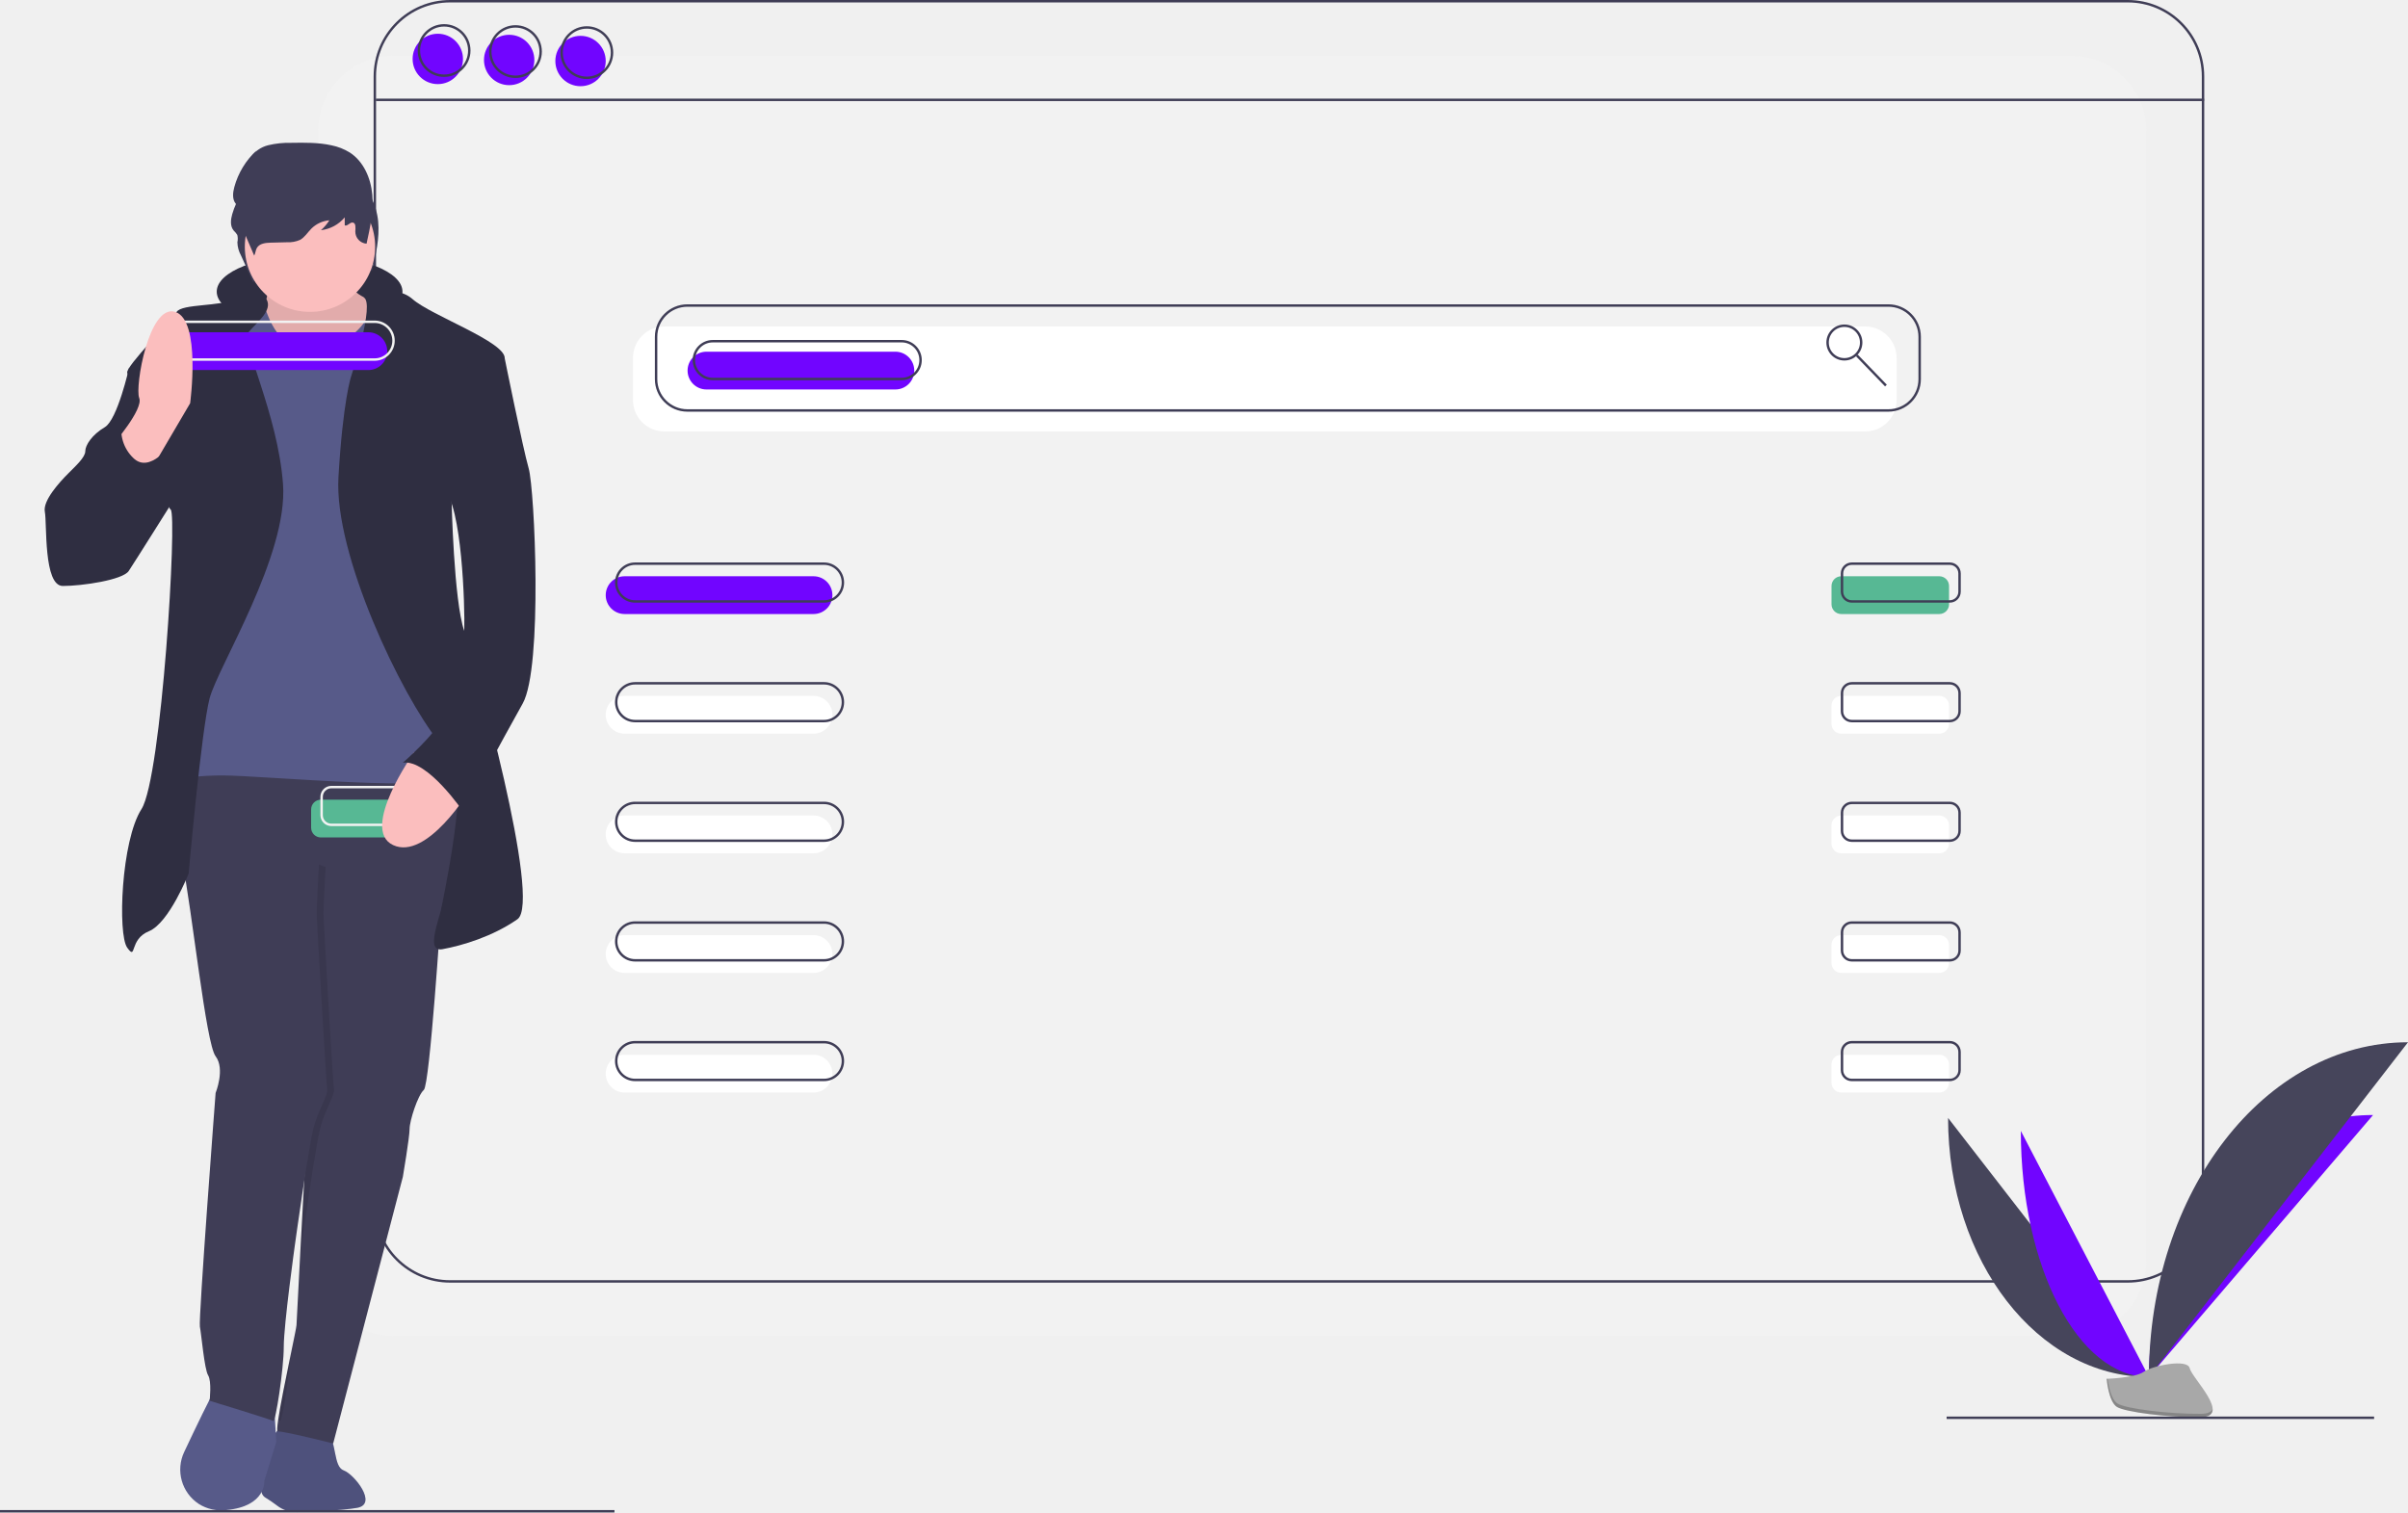
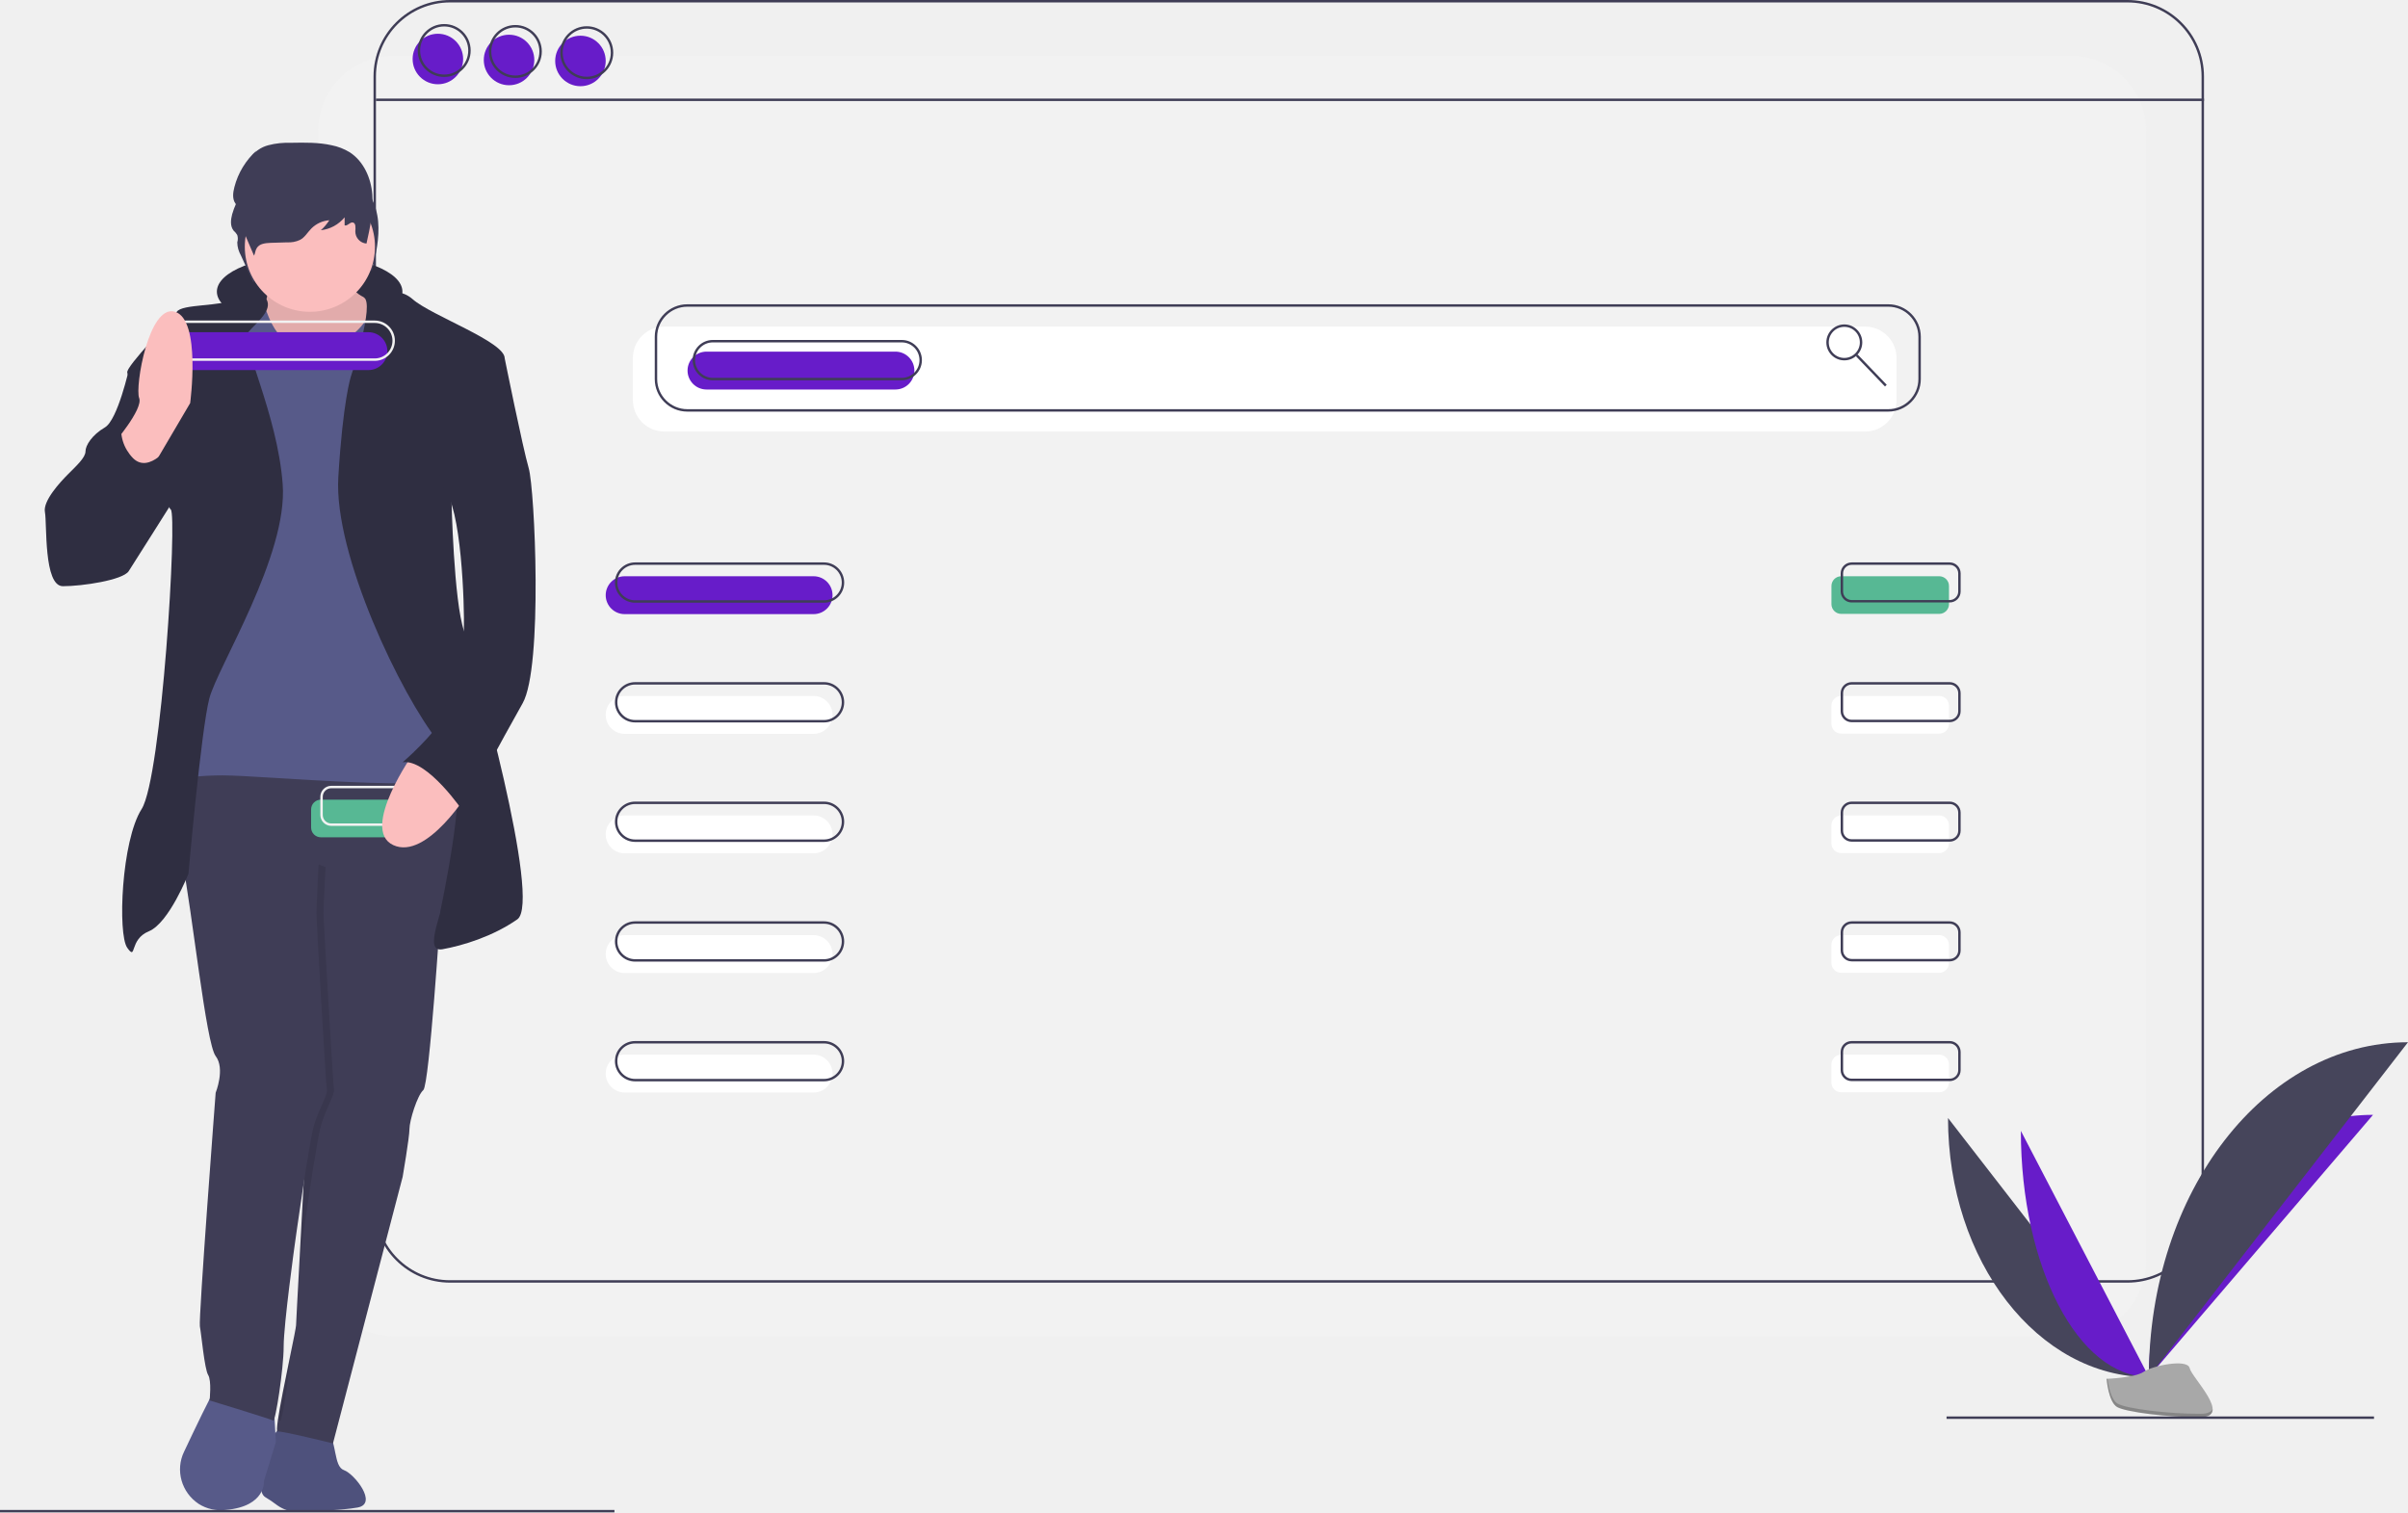
- <svg xmlns="http://www.w3.org/2000/svg" id="ef501d01-dc5e-4abd-bb12-134d43e6f423" data-name="Layer 1" width="991.463" height="622.821" viewBox="0 0 991.463 622.821">
-   <rect x="131" y="22.97" width="752.734" height="527.173" rx="30.995" fill="#f2f2f2" />
-   <rect x="260.633" y="134.454" width="520.259" height="43.211" rx="12.89" fill="#fff" />
-   <rect x="154.334" y="0.5" width="752.734" height="527.173" rx="30.995" fill="none" stroke="#3f3d56" stroke-miterlimit="10" />
-   <line x1="154.766" y1="41.118" x2="907.5" y2="41.118" fill="none" stroke="#3f3d56" stroke-miterlimit="10" />
-   <circle cx="180.26" cy="24.266" r="10.371" fill="#7105ff" />
-   <circle cx="209.644" cy="24.698" r="10.371" fill="#7105ff" />
-   <circle cx="239.027" cy="25.13" r="10.371" fill="#7105ff" />
-   <circle cx="182.853" cy="20.809" r="10.371" fill="none" stroke="#3f3d56" stroke-miterlimit="10" />
-   <circle cx="212.237" cy="21.241" r="10.371" fill="none" stroke="#3f3d56" stroke-miterlimit="10" />
-   <circle cx="241.62" cy="21.673" r="10.371" fill="none" stroke="#3f3d56" stroke-miterlimit="10" />
-   <rect x="270.139" y="125.812" width="520.259" height="43.211" rx="12.89" fill="none" stroke="#3f3d56" stroke-miterlimit="10" />
-   <circle cx="759.399" cy="141.045" r="6.914" fill="none" stroke="#3f3d56" stroke-miterlimit="10" />
-   <line x1="764.502" y1="146.329" x2="776.508" y2="158.763" fill="none" stroke="#3f3d56" stroke-miterlimit="10" />
-   <rect x="283.102" y="144.824" width="93.336" height="15.556" rx="7.778" fill="#7105ff" />
-   <rect x="285.695" y="140.503" width="93.336" height="15.556" rx="7.778" fill="none" stroke="#3f3d56" stroke-miterlimit="10" />
-   <rect x="249.398" y="237.296" width="93.336" height="15.556" rx="7.778" fill="#7105ff" />
-   <rect x="249.398" y="286.556" width="93.336" height="15.556" rx="7.778" fill="#fff" />
-   <rect x="249.398" y="335.817" width="93.336" height="15.556" rx="7.778" fill="#fff" />
-   <rect x="249.398" y="385.077" width="93.336" height="15.556" rx="7.778" fill="#fff" />
-   <rect x="249.398" y="434.338" width="93.336" height="15.556" rx="7.778" fill="#fff" />
-   <rect x="253.719" y="232.11" width="93.336" height="15.556" rx="7.778" fill="none" stroke="#3f3d56" stroke-miterlimit="10" />
-   <rect x="253.719" y="281.371" width="93.336" height="15.556" rx="7.778" fill="none" stroke="#3f3d56" stroke-miterlimit="10" />
-   <rect x="253.719" y="330.631" width="93.336" height="15.556" rx="7.778" fill="none" stroke="#3f3d56" stroke-miterlimit="10" />
-   <rect x="253.719" y="379.892" width="93.336" height="15.556" rx="7.778" fill="none" stroke="#3f3d56" stroke-miterlimit="10" />
-   <rect x="253.719" y="429.152" width="93.336" height="15.556" rx="7.778" fill="none" stroke="#3f3d56" stroke-miterlimit="10" />
-   <rect x="754.101" y="237.296" width="48.396" height="15.556" rx="4.012" fill="#57b894" />
-   <rect x="754.101" y="286.556" width="48.396" height="15.556" rx="4.012" fill="#fff" />
-   <rect x="754.101" y="335.817" width="48.396" height="15.556" rx="4.012" fill="#fff" />
-   <rect x="754.101" y="385.077" width="48.396" height="15.556" rx="4.012" fill="#fff" />
-   <rect x="754.101" y="434.338" width="48.396" height="15.556" rx="4.012" fill="#fff" />
-   <rect x="758.422" y="232.11" width="48.396" height="15.556" rx="4.012" fill="none" stroke="#3f3d56" stroke-miterlimit="10" />
-   <rect x="758.422" y="281.371" width="48.396" height="15.556" rx="4.012" fill="none" stroke="#3f3d56" stroke-miterlimit="10" />
-   <rect x="758.422" y="330.631" width="48.396" height="15.556" rx="4.012" fill="none" stroke="#3f3d56" stroke-miterlimit="10" />
-   <rect x="758.422" y="379.892" width="48.396" height="15.556" rx="4.012" fill="none" stroke="#3f3d56" stroke-miterlimit="10" />
-   <rect x="758.422" y="429.152" width="48.396" height="15.556" rx="4.012" fill="none" stroke="#3f3d56" stroke-miterlimit="10" />
-   <rect x="154.923" y="317.928" width="47.491" height="62.293" fill="#2f2e41" />
-   <path d="M221.723,723.562s13.26,0,17.269,4.317,2.467,14.494,6.784,16.036,14.186,13.877,5.551,15.419c-6.026,1.076-18.059,1.551-24.78,1.74a12.842,12.842,0,0,1-8.166-2.645,54.4,54.4,0,0,0-4.985-3.412c-4.626-2.775,0-21.278,0-21.278Z" transform="translate(-104.2684 -138.4205)" fill="#575a89" />
-   <path d="M221.723,723.562s13.26,0,17.269,4.317,2.467,14.494,6.784,16.036,14.186,13.877,5.551,15.419c-6.026,1.076-18.059,1.551-24.78,1.74a12.842,12.842,0,0,1-8.166-2.645,54.4,54.4,0,0,0-4.985-3.412c-4.626-2.775,0-21.278,0-21.278Z" transform="translate(-104.2684 -138.4205)" opacity="0.1" />
-   <path d="M272.914,603.293c0,3.392-2.775,19.736-2.775,19.736L241.459,732.813s-20.97-5.242-22.82-4.934c-.389.065-.274-1.733.145-4.635.879-6.075,3.105-16.98,4.916-25.75,1.459-7.068,2.649-12.752,2.649-13.405,0-.759.675-13.492,1.471-28.254,1.141-21.241,2.538-46.683,2.538-46.683l-4.626-67.227,1.234-26.521,7.401-31.763,49.033,13.26,2.316,15.638.151,1.015s-4.631,71.53-7.098,73.688S272.914,599.9,272.914,603.293Z" transform="translate(-104.2684 -138.4205)" fill="#3f3d56" />
-   <path d="M213.088,709.068s-18.503-.308-20.353,1.85c-1.263,1.474-8.274,16.167-12.597,25.345a16.926,16.926,0,0,0,5.98,21.457,17.279,17.279,0,0,0,11.242,2.539c16.653-1.542,15.727-12.027,15.727-12.027l4.934-16.036-1.234-20.97Z" transform="translate(-104.2684 -138.4205)" fill="#575a89" />
-   <path d="M218.784,723.244c.879-6.075,3.105-16.98,4.916-25.75-.709,10.405-3.337,26.598-4.135,26.068A5.318,5.318,0,0,0,218.784,723.244Z" transform="translate(-104.2684 -138.4205)" opacity="0.1" />
-   <path d="M241.768,587.257c.308,1.85-3.084,7.401-5.242,14.186s-8.018,49.341-8.018,49.341-.274,1.958-.688,5.051c1.141-21.241,2.538-46.683,2.538-46.683l-4.626-67.227,1.234-26.521,7.401-31.763,49.033,13.26,2.316,15.638-47.34-18.105s-.925,16.653-.925,20.045S241.459,585.407,241.768,587.257Z" transform="translate(-104.2684 -138.4205)" opacity="0.1" />
-   <path d="M189.651,450.952s-14.802,19.736-10.485,41.323,9.868,75.862,13.877,81.105,0,15.111,0,15.111-7.093,93.131-6.476,96.215,1.85,17.578,3.392,20.045.617,10.485.617,10.485,25.287,7.71,26.212,8.326,4.317-21.278,4.317-30.53,4.626-42.248,4.626-42.248,5.859-42.557,8.018-49.341,5.551-12.335,5.242-14.186-4.317-69.386-4.317-72.778.925-20.045.925-20.045l50.135,19.172s11.152-52.005,5.488-57.175S189.651,450.952,189.651,450.952Z" transform="translate(-104.2684 -138.4205)" fill="#3f3d56" />
-   <ellipse cx="127.477" cy="120.101" rx="38.239" ry="14.957" fill="#2f2e41" />
-   <path d="M209.661,211.406a31.665,31.665,0,0,0-9.768,15.177c-.645,2.269-.947,4.917.581,6.77a8.857,8.857,0,0,1,1.497,1.813,6.437,6.437,0,0,1,.038,3.009,11.827,11.827,0,0,0,1.478,5.431l5.071,11.18c.561-.975.568-2.173,1.147-3.139,1.123-1.875,3.811-2.147,6.089-2.201l7.105-.167a12.983,12.983,0,0,0,5.6-.966c2.066-1.049,3.308-3.092,4.968-4.658a12.951,12.951,0,0,1,7.822-3.415,18.482,18.482,0,0,1-3.676,4.071,16.114,16.114,0,0,0,10.363-5.281l.011,3.301c1.182.443,2.194-1.315,3.456-1.173,1.498.168,1.219,2.25,1.145,3.674a5.118,5.118,0,0,0,4.894,5.041c1.554-6.643,3.117-13.411,2.497-20.19S256.2,215.993,250.152,212.308a25.048,25.048,0,0,0-7.943-2.943c-5.729-1.196-11.659-1.113-17.525-1.024a40.776,40.776,0,0,0-9.994.977c-3.231.87-6.323,2.662-7.962,5.435" transform="translate(-104.2684 -138.4205)" fill="#3f3d56" />
-   <path d="M215.247,254.204s-1.542,12.644-3.701,12.644,9.251,20.662,9.251,20.662l30.838,2.467,18.503-11.719-8.943-15.111s-14.494-2.467-12.644-10.793S215.247,254.204,215.247,254.204Z" transform="translate(-104.2684 -138.4205)" fill="#fbbebe" />
-   <path d="M215.247,254.204s-1.542,12.644-3.701,12.644,9.251,20.662,9.251,20.662l30.838,2.467,18.503-11.719-8.943-15.111s-14.494-2.467-12.644-10.793S215.247,254.204,215.247,254.204Z" transform="translate(-104.2684 -138.4205)" opacity="0.1" />
-   <circle cx="127.631" cy="101.598" r="26.829" fill="#fbbebe" />
-   <path d="M234.367,281.342s18.503.925,24.362-19.736c0,0,18.195,3.701,19.736,12.335S302.519,450.335,295.118,457.736s-82.646,0-99.299,0-26.212,3.392-26.212,3.392l22.512-105.158,2.467-71.853,4.317-19.12s12.716-3.82,14.222-.368S218.947,284.734,234.367,281.342Z" transform="translate(-104.2684 -138.4205)" fill="#575a89" />
-   <path d="M213.97,261.605s-7.667-3.084-13.217,0-21.587,1.85-23.745,5.242-20.97,22.512-20.353,24.979,15.111,54.584,17.886,56.434-3.701,110.401-12.027,123.353-9.868,51.5-5.859,57.051.617-3.392,8.943-6.784,16.344-23.745,16.344-23.745,5.242-59.209,8.635-72.161,32.38-58.901,30.221-88.197-17.578-58.593-14.186-62.602S216.703,266.231,213.97,261.605Z" transform="translate(-104.2684 -138.4205)" fill="#2f2e41" />
-   <path d="M253.949,260.834s12.489-6.013,20.199.771,38.239,17.578,37.931,24.362-21.895,57.976-21.895,57.976.925,42.248,5.242,54.275S327.498,509.853,317.321,516.946s-22.512,10.793-30.838,12.335.617-16.344,1.542-25.287,12.335-41.015-3.084-60.135S241.768,366.764,243.618,335s5.242-41.632,5.242-41.632S258.883,262.993,253.949,260.834Z" transform="translate(-104.2684 -138.4205)" fill="#2f2e41" />
-   <path d="M162.822,289.976H157.391s-4.746,21.278-9.988,24.362-8.018,7.401-8.018,9.868-3.701,5.859-7.093,9.251-10.485,11.102-9.56,15.727-.617,30.53,7.401,30.53,24.671-2.467,27.138-6.168,19.12-30.221,19.12-30.221Z" transform="translate(-104.2684 -138.4205)" fill="#2f2e41" />
-   <path d="M229.124,727.571" transform="translate(-104.2684 -138.4205)" fill="none" stroke="#f0f" stroke-miterlimit="10" />
-   <path d="M209.973,200.304a31.912,31.912,0,0,0-9.236,15.177c-.61,2.269-.896,4.917.549,6.77a8.77,8.77,0,0,1,1.415,1.813,6.797,6.797,0,0,1,.036,3.009,12.356,12.356,0,0,0,1.397,5.431l4.795,11.18c.531-.975.537-2.173,1.085-3.139,1.062-1.875,3.604-2.147,5.758-2.201l6.718-.167a11.684,11.684,0,0,0,5.295-.966c1.953-1.049,3.128-3.092,4.697-4.658a11.937,11.937,0,0,1,7.396-3.415,18.168,18.168,0,0,1-3.476,4.071,14.973,14.973,0,0,0,9.799-5.281l.011,3.301c1.117.443,2.075-1.315,3.268-1.173,1.416.168,1.153,2.25,1.083,3.674a4.998,4.998,0,0,0,4.627,5.041c1.469-6.643,2.948-13.411,2.361-20.19s-3.572-13.693-9.291-17.378a22.892,22.892,0,0,0-7.51-2.943c-5.417-1.196-11.024-1.113-16.571-1.024a36.537,36.537,0,0,0-9.45.977,12.307,12.307,0,0,0-7.529,5.435" transform="translate(-104.2684 -138.4205)" fill="#3f3d56" />
-   <rect x="66.102" y="136.824" width="93.336" height="15.556" rx="7.778" fill="#7105ff" />
-   <rect x="68.695" y="132.503" width="93.336" height="15.556" rx="7.778" fill="none" stroke="#f2f2f2" stroke-miterlimit="10" />
-   <path d="M150.795,321.431s12.644-14.494,10.793-19.12,4.009-38.856,14.802-35.464,6.168,37.623,6.168,37.623l-16.653,28.371-8.635-3.084Z" transform="translate(-104.2684 -138.4205)" fill="#fbbebe" />
-   <path d="M154.496,312.18l-23.745,28.988s-11.41,30.53,4.009,30.53,27.446-20.045,27.446-20.045l12.644-30.53s-8.943,12.644-15.727,5.859A16.118,16.118,0,0,1,154.496,312.18Z" transform="translate(-104.2684 -138.4205)" fill="#2f2e41" />
-   <rect x="128.101" y="329.296" width="48.396" height="15.556" rx="4.012" fill="#57b894" />
-   <rect x="132.422" y="324.11" width="48.396" height="15.556" rx="4.012" fill="none" stroke="#f2f2f2" stroke-miterlimit="10" />
-   <path d="M274.744,448.246s-22.491,31.693-8.614,38.169,31.455-22.512,31.455-22.512Z" transform="translate(-104.2684 -138.4205)" fill="#fbbebe" />
-   <path d="M299.744,281.342l12.335,4.626s7.401,36.697,9.868,45.332,5.859,82.03-2.467,96.832-24.362,44.715-24.362,44.715-14.802-21.895-24.979-20.353c0,0,14.186-12.335,16.344-18.811s8.635-24.979,8.943-35.464-1-51.318-8.364-58.502S299.744,281.342,299.744,281.342Z" transform="translate(-104.2684 -138.4205)" fill="#2f2e41" />
-   <line y1="622.321" x2="253" y2="622.321" fill="none" stroke="#3f3d56" stroke-miterlimit="10" />
-   <path d="M906.362,598.774c0,58.96,36.989,106.67,82.699,106.67" transform="translate(-104.2684 -138.4205)" fill="#46455b" />
-   <path d="M989.061,705.444c0-59.623,41.277-107.869,92.288-107.869" transform="translate(-104.2684 -138.4205)" fill="#7105ff" />
-   <path d="M936.326,604.118c0,56.006,23.587,101.325,52.736,101.325" transform="translate(-104.2684 -138.4205)" fill="#7105ff" />
-   <path d="M989.061,705.444c0-76.185,47.71-137.832,106.67-137.832" transform="translate(-104.2684 -138.4205)" fill="#46455b" />
-   <path d="M971.664,706.196s11.728-.361,15.263-2.878,18.041-5.522,18.918-1.486,17.625,20.076,4.384,20.183-30.766-2.062-34.294-4.211S971.664,706.196,971.664,706.196Z" transform="translate(-104.2684 -138.4205)" fill="#a8a8a8" />
-   <path d="M1010.464,720.61c-13.241.107-30.766-2.062-34.294-4.211-2.687-1.637-3.757-7.509-4.115-10.218-.248.011-.392.015-.392.015s.743,9.459,4.271,11.608,21.053,4.318,34.294,4.211c3.822-.031,5.142-1.391,5.07-3.405C1014.767,719.827,1013.309,720.587,1010.464,720.61Z" transform="translate(-104.2684 -138.4205)" opacity="0.2" />
-   <line x1="801.5" y1="583.821" x2="977.5" y2="583.821" fill="none" stroke="#3f3d56" stroke-miterlimit="10" />
+ <svg xmlns="http://www.w3.org/2000/svg" version="1.1" id="ef501d01-dc5e-4abd-bb12-134d43e6f423" x="0px" y="0px" viewBox="0 0 991.5 622.8" style="enable-background:new 0 0 991.5 622.8;" xml:space="preserve">
+   <style type="text/css">
+ 	.st0{fill:#F2F2F2;}
+ 	.st1{fill:#FFFFFF;}
+ 	.st2{fill:none;stroke:#3F3D56;stroke-miterlimit:10;}
+ 	.st3{fill:#671CC9;}
+ 	.st4{fill:#57B894;}
+ 	.st5{fill:#2F2E41;}
+ 	.st6{fill:#575A89;}
+ 	.st7{opacity:0.1;enable-background:new    ;}
+ 	.st8{fill:#3F3D56;}
+ 	.st9{fill:#FBBEBE;}
+ 	.st10{fill:none;stroke:#FF00FF;stroke-miterlimit:10;}
+ 	.st11{fill:none;stroke:#F2F2F2;stroke-miterlimit:10;}
+ 	.st12{fill:#46455B;}
+ 	.st13{fill:#A8A8A8;}
+ 	.st14{opacity:0.2;enable-background:new    ;}
+ </style>
+   <path class="st0" d="M162,23h690.7c17.1,0,31,13.9,31,31v465.2c0,17.1-13.9,31-31,31H162c-17.1,0-31-13.9-31-31V54  C131,36.8,144.9,23,162,23z" />
+   <path class="st1" d="M273.5,134.5H768c7.1,0,12.9,5.8,12.9,12.9v17.4c0,7.1-5.8,12.9-12.9,12.9H273.5c-7.1,0-12.9-5.8-12.9-12.9  v-17.4C260.6,140.2,266.4,134.5,273.5,134.5z" />
+   <path class="st2" d="M185.3,0.5h690.7c17.1,0,31,13.9,31,31v465.2c0,17.1-13.9,31-31,31H185.3c-17.1,0-31-13.9-31-31V31.5  C154.3,14.4,168.2,0.5,185.3,0.5z" />
+   <line class="st2" x1="154.8" y1="41.1" x2="907.5" y2="41.1" />
+   <circle class="st3" cx="180.3" cy="24.3" r="10.4" />
+   <circle class="st3" cx="209.6" cy="24.7" r="10.4" />
+   <circle class="st3" cx="239" cy="25.1" r="10.4" />
+   <circle class="st2" cx="182.9" cy="20.8" r="10.4" />
+   <circle class="st2" cx="212.2" cy="21.2" r="10.4" />
+   <circle class="st2" cx="241.6" cy="21.7" r="10.4" />
+   <path class="st2" d="M283,125.8h494.5c7.1,0,12.9,5.8,12.9,12.9v17.4c0,7.1-5.8,12.9-12.9,12.9H283c-7.1,0-12.9-5.8-12.9-12.9v-17.4  C270.1,131.6,275.9,125.8,283,125.8z" />
+   <circle class="st2" cx="759.4" cy="141" r="6.9" />
+   <line class="st2" x1="764.5" y1="146.3" x2="776.5" y2="158.8" />
+   <path class="st3" d="M290.9,144.8h77.8c4.3,0,7.8,3.5,7.8,7.8v0c0,4.3-3.5,7.8-7.8,7.8h-77.8c-4.3,0-7.8-3.5-7.8-7.8v0  C283.1,148.3,286.6,144.8,290.9,144.8z" />
+   <path class="st2" d="M293.5,140.5h77.8c4.3,0,7.8,3.5,7.8,7.8v0c0,4.3-3.5,7.8-7.8,7.8h-77.8c-4.3,0-7.8-3.5-7.8-7.8v0  C285.7,144,289.2,140.5,293.5,140.5z" />
+   <path class="st3" d="M257.2,237.3H335c4.3,0,7.8,3.5,7.8,7.8v0c0,4.3-3.5,7.8-7.8,7.8h-77.8c-4.3,0-7.8-3.5-7.8-7.8v0  C249.4,240.8,252.9,237.3,257.2,237.3z" />
+   <path class="st1" d="M257.2,286.6H335c4.3,0,7.8,3.5,7.8,7.8v0c0,4.3-3.5,7.8-7.8,7.8h-77.8c-4.3,0-7.8-3.5-7.8-7.8v0  C249.4,290,252.9,286.6,257.2,286.6z" />
+   <path class="st1" d="M257.2,335.8H335c4.3,0,7.8,3.5,7.8,7.8v0c0,4.3-3.5,7.8-7.8,7.8h-77.8c-4.3,0-7.8-3.5-7.8-7.8v0  C249.4,339.3,252.9,335.8,257.2,335.8z" />
+   <path class="st1" d="M257.2,385.1H335c4.3,0,7.8,3.5,7.8,7.8v0c0,4.3-3.5,7.8-7.8,7.8h-77.8c-4.3,0-7.8-3.5-7.8-7.8v0  C249.4,388.6,252.9,385.1,257.2,385.1z" />
+   <path class="st1" d="M257.2,434.3H335c4.3,0,7.8,3.5,7.8,7.8v0c0,4.3-3.5,7.8-7.8,7.8h-77.8c-4.3,0-7.8-3.5-7.8-7.8v0  C249.4,437.8,252.9,434.3,257.2,434.3z" />
+   <path class="st2" d="M261.5,232.1h77.8c4.3,0,7.8,3.5,7.8,7.8v0c0,4.3-3.5,7.8-7.8,7.8h-77.8c-4.3,0-7.8-3.5-7.8-7.8v0  C253.7,235.6,257.2,232.1,261.5,232.1z" />
+   <path class="st2" d="M261.5,281.4h77.8c4.3,0,7.8,3.5,7.8,7.8v0c0,4.3-3.5,7.8-7.8,7.8h-77.8c-4.3,0-7.8-3.5-7.8-7.8v0  C253.7,284.9,257.2,281.4,261.5,281.4z" />
+   <path class="st2" d="M261.5,330.6h77.8c4.3,0,7.8,3.5,7.8,7.8v0c0,4.3-3.5,7.8-7.8,7.8h-77.8c-4.3,0-7.8-3.5-7.8-7.8v0  C253.7,334.1,257.2,330.6,261.5,330.6z" />
+   <path class="st2" d="M261.5,379.9h77.8c4.3,0,7.8,3.5,7.8,7.8v0c0,4.3-3.5,7.8-7.8,7.8h-77.8c-4.3,0-7.8-3.5-7.8-7.8v0  C253.7,383.4,257.2,379.9,261.5,379.9z" />
+   <path class="st2" d="M261.5,429.2h77.8c4.3,0,7.8,3.5,7.8,7.8v0c0,4.3-3.5,7.8-7.8,7.8h-77.8c-4.3,0-7.8-3.5-7.8-7.8v0  C253.7,432.6,257.2,429.2,261.5,429.2z" />
+   <path class="st4" d="M758.1,237.3h40.4c2.2,0,4,1.8,4,4v7.5c0,2.2-1.8,4-4,4h-40.4c-2.2,0-4-1.8-4-4v-7.5  C754.1,239.1,755.9,237.3,758.1,237.3z" />
+   <path class="st1" d="M758.1,286.6h40.4c2.2,0,4,1.8,4,4v7.5c0,2.2-1.8,4-4,4h-40.4c-2.2,0-4-1.8-4-4v-7.5  C754.1,288.4,755.9,286.6,758.1,286.6z" />
+   <path class="st1" d="M758.1,335.8h40.4c2.2,0,4,1.8,4,4v7.5c0,2.2-1.8,4-4,4h-40.4c-2.2,0-4-1.8-4-4v-7.5  C754.1,337.6,755.9,335.8,758.1,335.8z" />
+   <path class="st1" d="M758.1,385.1h40.4c2.2,0,4,1.8,4,4v7.5c0,2.2-1.8,4-4,4h-40.4c-2.2,0-4-1.8-4-4v-7.5  C754.1,386.9,755.9,385.1,758.1,385.1z" />
+   <path class="st1" d="M758.1,434.3h40.4c2.2,0,4,1.8,4,4v7.5c0,2.2-1.8,4-4,4h-40.4c-2.2,0-4-1.8-4-4v-7.5  C754.1,436.1,755.9,434.3,758.1,434.3z" />
+   <path class="st2" d="M762.4,232.1h40.4c2.2,0,4,1.8,4,4v7.5c0,2.2-1.8,4-4,4h-40.4c-2.2,0-4-1.8-4-4v-7.5  C758.4,233.9,760.2,232.1,762.4,232.1z" />
+   <path class="st2" d="M762.4,281.4h40.4c2.2,0,4,1.8,4,4v7.5c0,2.2-1.8,4-4,4h-40.4c-2.2,0-4-1.8-4-4v-7.5  C758.4,283.2,760.2,281.4,762.4,281.4z" />
+   <path class="st2" d="M762.4,330.6h40.4c2.2,0,4,1.8,4,4v7.5c0,2.2-1.8,4-4,4h-40.4c-2.2,0-4-1.8-4-4v-7.5  C758.4,332.4,760.2,330.6,762.4,330.6z" />
+   <path class="st2" d="M762.4,379.9h40.4c2.2,0,4,1.8,4,4v7.5c0,2.2-1.8,4-4,4h-40.4c-2.2,0-4-1.8-4-4v-7.5  C758.4,381.7,760.2,379.9,762.4,379.9z" />
+   <path class="st2" d="M762.4,429.2h40.4c2.2,0,4,1.8,4,4v7.5c0,2.2-1.8,4-4,4h-40.4c-2.2,0-4-1.8-4-4v-7.5  C758.4,430.9,760.2,429.2,762.4,429.2z" />
+   <rect x="154.9" y="317.9" class="st5" width="47.5" height="62.3" />
+   <path class="st6" d="M117.5,585.1c0,0,13.3,0,17.3,4.3s2.5,14.5,6.8,16s14.2,13.9,5.6,15.4c-6,1.1-18.1,1.6-24.8,1.7  c-2.9,0.1-5.8-0.9-8.2-2.6c-1.6-1.2-3.3-2.4-5-3.4c-4.6-2.8,0-21.3,0-21.3L117.5,585.1z" />
+   <path class="st7" d="M117.5,585.1c0,0,13.3,0,17.3,4.3s2.5,14.5,6.8,16s14.2,13.9,5.6,15.4c-6,1.1-18.1,1.6-24.8,1.7  c-2.9,0.1-5.8-0.9-8.2-2.6c-1.6-1.2-3.3-2.4-5-3.4c-4.6-2.8,0-21.3,0-21.3L117.5,585.1z" />
+   <path class="st8" d="M168.6,464.9c0,3.4-2.8,19.7-2.8,19.7l-28.7,109.8c0,0-21-5.2-22.8-4.9c-0.4,0.1-0.3-1.7,0.1-4.6  c0.9-6.1,3.1-17,4.9-25.7c1.5-7.1,2.6-12.8,2.6-13.4c0-0.8,0.7-13.5,1.5-28.3c1.1-21.2,2.5-46.7,2.5-46.7l-4.6-67.2l1.2-26.5  l7.4-31.8l49,13.3l2.3,15.6l0.2,1c0,0-4.6,71.5-7.1,73.7S168.6,461.5,168.6,464.9z" />
+   <path class="st6" d="M108.8,570.6c0,0-18.5-0.3-20.4,1.9c-1.3,1.5-8.3,16.2-12.6,25.3c-3.7,7.6-1.1,16.8,6,21.5  c3.3,2.1,7.3,3,11.2,2.5c16.7-1.5,15.7-12,15.7-12l4.9-16l-1.2-21L108.8,570.6z" />
+   <path class="st7" d="M114.5,584.8c0.9-6.1,3.1-17,4.9-25.7c-0.7,10.4-3.3,26.6-4.1,26.1C115,585,114.8,584.9,114.5,584.8z" />
+   <path class="st7" d="M137.5,448.8c0.3,1.9-3.1,7.4-5.2,14.2s-8,49.3-8,49.3s-0.3,2-0.7,5.1c1.1-21.2,2.5-46.7,2.5-46.7l-4.6-67.2  l1.2-26.5l7.4-31.8l49,13.3l2.3,15.6L134.1,356c0,0-0.9,16.7-0.9,20S137.2,447,137.5,448.8z" />
+   <path class="st8" d="M85.4,312.5c0,0-14.8,19.7-10.5,41.3c4.3,21.6,9.9,75.9,13.9,81.1s0,15.1,0,15.1s-7.1,93.1-6.5,96.2  s1.9,17.6,3.4,20s0.6,10.5,0.6,10.5s25.3,7.7,26.2,8.3s4.3-21.3,4.3-30.5s4.6-42.2,4.6-42.2s5.9-42.6,8-49.3s5.6-12.3,5.2-14.2  s-4.3-69.4-4.3-72.8s0.9-20,0.9-20l50.1,19.2c0,0,11.2-52,5.5-57.2S85.4,312.5,85.4,312.5z" />
+   <ellipse class="st5" cx="127.5" cy="120.1" rx="38.2" ry="15" />
+   <path class="st8" d="M105.4,73c-4.7,4-8.1,9.3-9.8,15.2c-0.6,2.3-0.9,4.9,0.6,6.8c0.6,0.5,1.1,1.1,1.5,1.8c0.3,1,0.3,2,0,3  c0,1.9,0.6,3.8,1.5,5.4l5.1,11.2c0.6-1,0.6-2.2,1.1-3.1c1.1-1.9,3.8-2.1,6.1-2.2l7.1-0.2c1.9,0.1,3.8-0.2,5.6-1c2.1-1,3.3-3.1,5-4.7  c2.1-2,4.9-3.2,7.8-3.4c-1,1.5-2.3,2.9-3.7,4.1c4-0.4,7.7-2.3,10.4-5.3l0,3.3c1.2,0.4,2.2-1.3,3.5-1.2c1.5,0.2,1.2,2.2,1.1,3.7  c0,2.7,2.2,4.9,4.9,5c1.6-6.6,3.1-13.4,2.5-20.2s-3.8-13.7-9.8-17.4c-2.5-1.4-5.1-2.4-7.9-2.9c-5.7-1.2-11.7-1.1-17.5-1  c-3.4-0.1-6.7,0.2-10,1c-3.2,0.9-6.3,2.7-8,5.4" />
+   <path class="st9" d="M111,115.8c0,0-1.5,12.6-3.7,12.6s9.3,20.7,9.3,20.7l30.8,2.5l18.5-11.7l-8.9-15.1c0,0-14.5-2.5-12.6-10.8  S111,115.8,111,115.8z" />
+   <path class="st7" d="M111,115.8c0,0-1.5,12.6-3.7,12.6s9.3,20.7,9.3,20.7l30.8,2.5l18.5-11.7l-8.9-15.1c0,0-14.5-2.5-12.6-10.8  S111,115.8,111,115.8z" />
+   <circle class="st9" cx="127.6" cy="101.6" r="26.8" />
+   <path class="st6" d="M130.1,142.9c0,0,18.5,0.9,24.4-19.7c0,0,18.2,3.7,19.7,12.3s24.1,176.4,16.7,183.8s-82.6,0-99.3,0  s-26.2,3.4-26.2,3.4l22.5-105.2l2.5-71.9l4.3-19.1c0,0,12.7-3.8,14.2-0.4S114.7,146.3,130.1,142.9z" />
+   <path class="st5" d="M109.7,123.2c0,0-7.7-3.1-13.2,0s-21.6,1.9-23.7,5.2s-21,22.5-20.4,25s15.1,54.6,17.9,56.4s-3.7,110.4-12,123.4  s-9.9,51.5-5.9,57.1s0.6-3.4,8.9-6.8s16.3-23.7,16.3-23.7s5.2-59.2,8.6-72.2s32.4-58.9,30.2-88.2s-17.6-58.6-14.2-62.6  S112.4,127.8,109.7,123.2z" />
+   <path class="st5" d="M149.7,122.4c0,0,12.5-6,20.2,0.8c7.7,6.8,38.2,17.6,37.9,24.4s-21.9,58-21.9,58s0.9,42.2,5.2,54.3  s32.1,111.6,21.9,118.7c-10.2,7.1-22.5,10.8-30.8,12.3s0.6-16.3,1.5-25.3s12.3-41-3.1-60.1s-43.2-77.1-41.3-108.9s5.2-41.6,5.2-41.6  S154.6,124.6,149.7,122.4z" />
+   <path class="st5" d="M58.6,151.6h-5.4c0,0-4.7,21.3-10,24.4s-8,7.4-8,9.9s-3.7,5.9-7.1,9.3s-10.5,11.1-9.6,15.7s-0.6,30.5,7.4,30.5  s24.7-2.5,27.1-6.2s19.1-30.2,19.1-30.2L58.6,151.6z" />
+   <path class="st10" d="M124.9,589.2" />
+   <path class="st8" d="M105.7,61.9c-4.5,4.1-7.7,9.3-9.2,15.2c-0.6,2.3-0.9,4.9,0.5,6.8c0.5,0.5,1,1.1,1.4,1.8c0.2,1,0.2,2,0,3  c0,1.9,0.5,3.8,1.4,5.4l4.8,11.2c0.5-1,0.5-2.2,1.1-3.1c1.1-1.9,3.6-2.1,5.8-2.2l6.7-0.2c1.8,0.1,3.6-0.2,5.3-1c2-1,3.1-3.1,4.7-4.7  c2-2,4.6-3.2,7.4-3.4c-1,1.5-2.1,2.9-3.5,4.1c3.8-0.4,7.3-2.3,9.8-5.3l0,3.3c1.1,0.4,2.1-1.3,3.3-1.2c1.4,0.2,1.2,2.2,1.1,3.7  c0,2.6,2,4.8,4.6,5c1.5-6.6,2.9-13.4,2.4-20.2s-3.6-13.7-9.3-17.4c-2.3-1.4-4.9-2.4-7.5-2.9c-5.4-1.2-11-1.1-16.6-1  c-3.2-0.1-6.4,0.2-9.4,1c-3.1,0.8-5.8,2.7-7.5,5.4" />
+   <path class="st3" d="M73.9,136.8h77.8c4.3,0,7.8,3.5,7.8,7.8v0c0,4.3-3.5,7.8-7.8,7.8H73.9c-4.3,0-7.8-3.5-7.8-7.8v0  C66.1,140.3,69.6,136.8,73.9,136.8z" />
+   <path class="st11" d="M76.5,132.5h77.8c4.3,0,7.8,3.5,7.8,7.8v0c0,4.3-3.5,7.8-7.8,7.8H76.5c-4.3,0-7.8-3.5-7.8-7.8v0  C68.7,136,72.2,132.5,76.5,132.5z" />
+   <path class="st9" d="M46.5,183c0,0,12.6-14.5,10.8-19.1s4-38.9,14.8-35.5s6.2,37.6,6.2,37.6l-16.7,28.4l-8.6-3.1L46.5,183z" />
+   <path class="st5" d="M50.2,173.8l-23.7,29c0,0-11.4,30.5,4,30.5s27.4-20,27.4-20l12.6-30.5c0,0-8.9,12.6-15.7,5.9  C50.9,184.7,49.1,179.2,50.2,173.8z" />
+   <path class="st4" d="M132.1,329.3h40.4c2.2,0,4,1.8,4,4v7.5c0,2.2-1.8,4-4,4h-40.4c-2.2,0-4-1.8-4-4v-7.5  C128.1,331.1,129.9,329.3,132.1,329.3z" />
+   <path class="st11" d="M136.4,324.1h40.4c2.2,0,4,1.8,4,4v7.5c0,2.2-1.8,4-4,4h-40.4c-2.2,0-4-1.8-4-4v-7.5  C132.4,325.9,134.2,324.1,136.4,324.1z" />
+   <path class="st9" d="M170.5,309.8c0,0-22.5,31.7-8.6,38.2s31.5-22.5,31.5-22.5L170.5,309.8z" />
+   <path class="st5" d="M195.5,142.9l12.3,4.6c0,0,7.4,36.7,9.9,45.3s5.9,82-2.5,96.8s-24.4,44.7-24.4,44.7s-14.8-21.9-25-20.4  c0,0,14.2-12.3,16.3-18.8s8.6-25,8.9-35.5s-1-51.3-8.4-58.5S195.5,142.9,195.5,142.9z" />
+   <line class="st2" x1="0" y1="622.3" x2="253" y2="622.3" />
+   <path class="st12" d="M802.1,460.4c0,59,37,106.7,82.7,106.7" />
+   <path class="st3" d="M884.8,567c0-59.6,41.3-107.9,92.3-107.9" />
+   <path class="st3" d="M832.1,465.7c0,56,23.6,101.3,52.7,101.3" />
+   <path class="st12" d="M884.8,567c0-76.2,47.7-137.8,106.7-137.8" />
+   <path class="st13" d="M867.4,567.8c0,0,11.7-0.4,15.3-2.9s18-5.5,18.9-1.5s17.6,20.1,4.4,20.2s-30.8-2.1-34.3-4.2  C868.1,577.2,867.4,567.8,867.4,567.8z" />
+   <path class="st14" d="M906.2,582.2c-13.2,0.1-30.8-2.1-34.3-4.2c-2.7-1.6-3.8-7.5-4.1-10.2c-0.2,0-0.4,0-0.4,0s0.7,9.5,4.3,11.6  s21.1,4.3,34.3,4.2c3.8,0,5.1-1.4,5.1-3.4C910.5,581.4,909,582.2,906.2,582.2z" />
+   <line class="st2" x1="801.5" y1="583.8" x2="977.5" y2="583.8" />
</svg>
